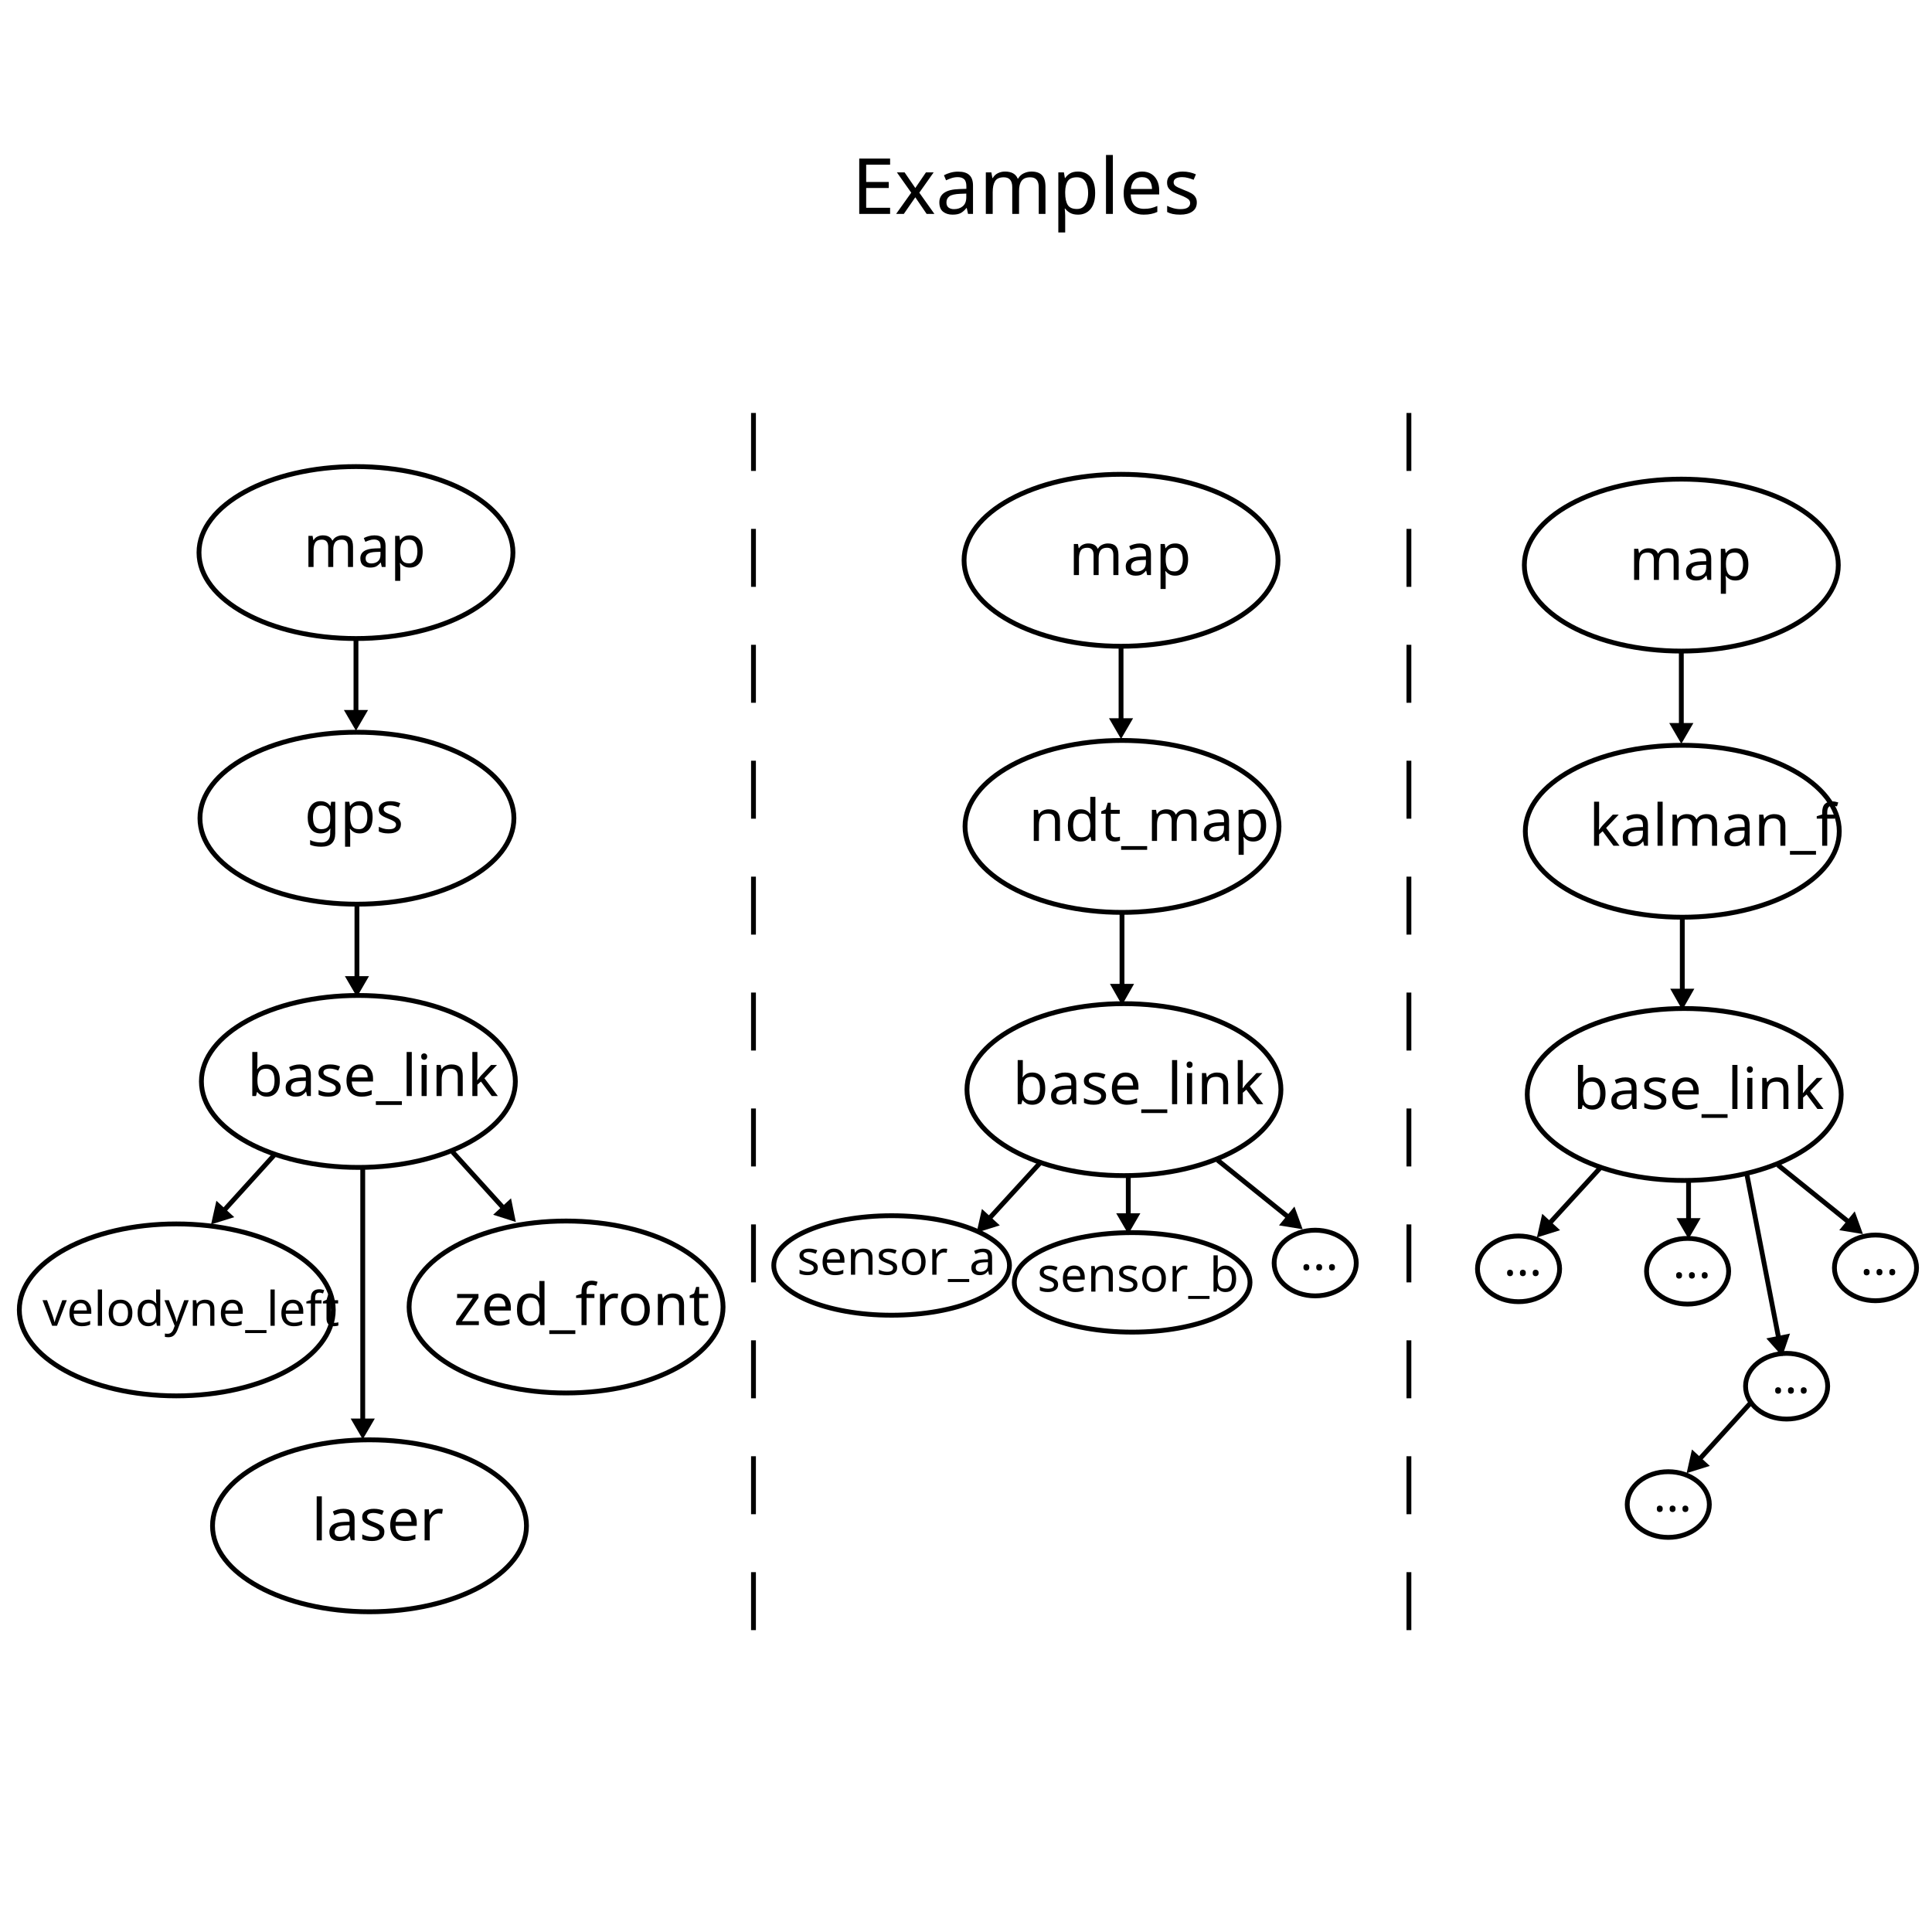
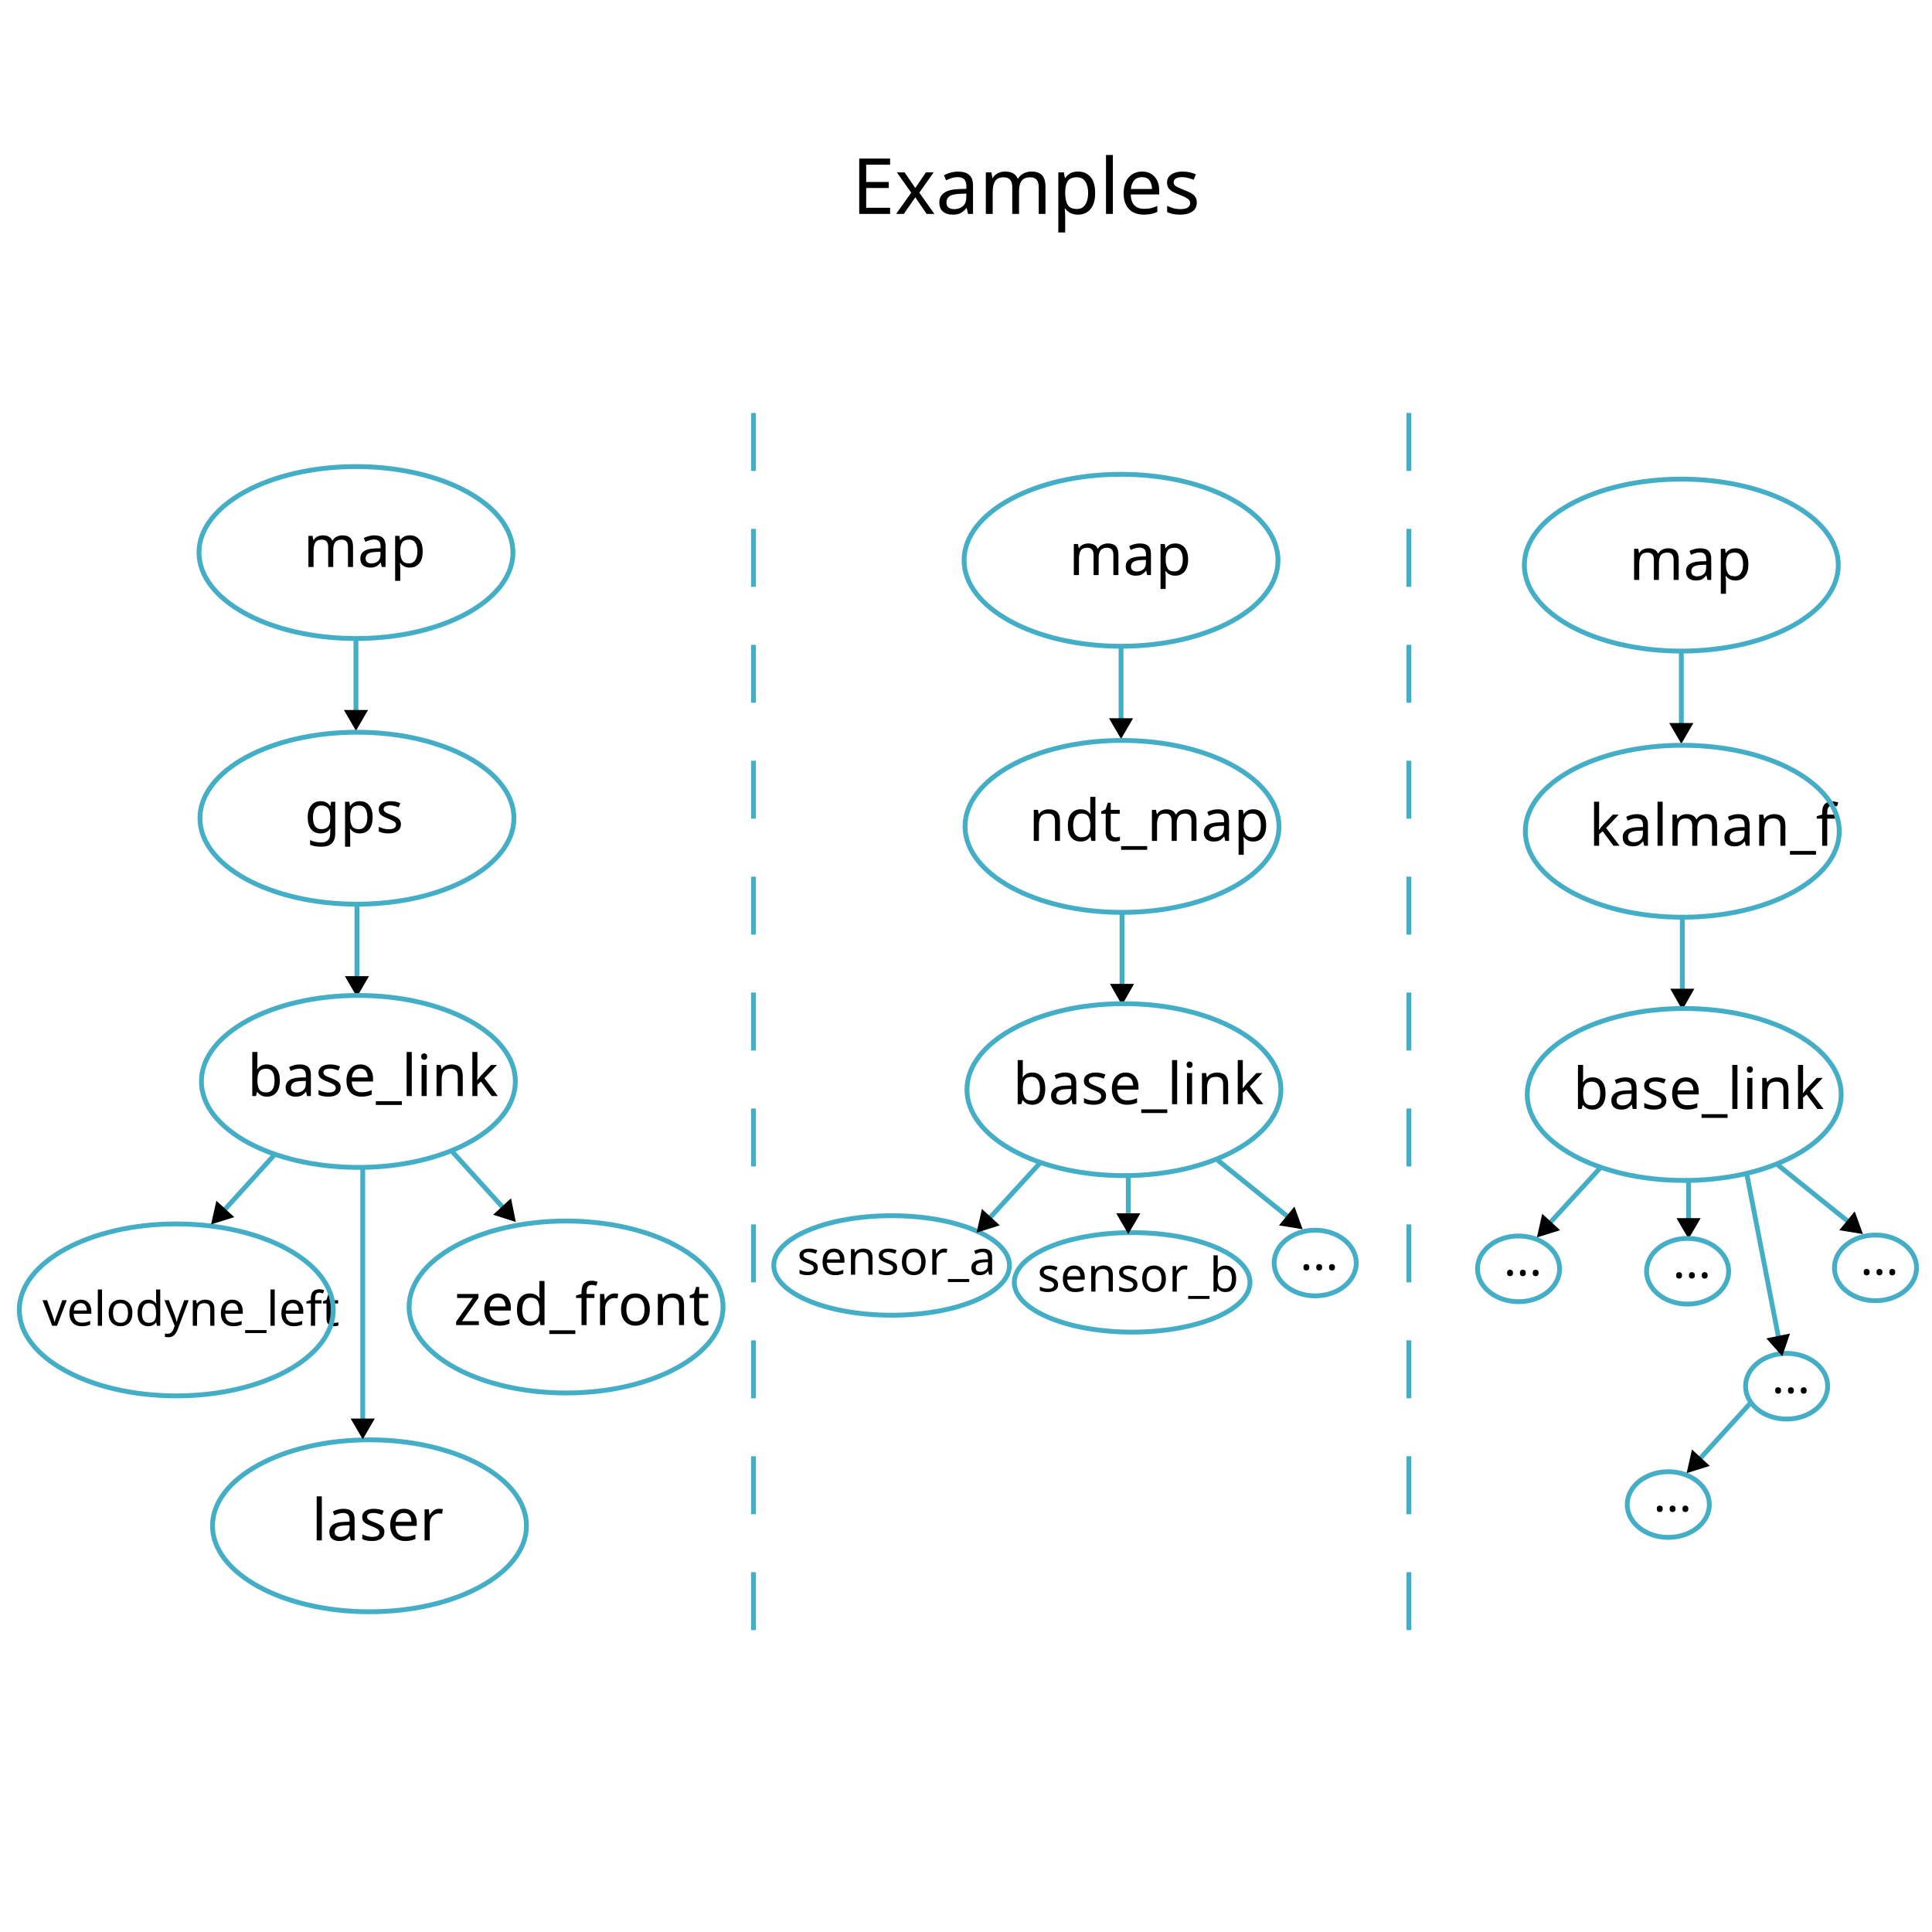
<svg xmlns="http://www.w3.org/2000/svg" version="1.1" id="Layer_1" x="0px" y="0px" viewBox="0 0 400 400" style="enable-background:new 0 0 400 400;" xml:space="preserve">
  <style type="text/css">
- 	.st0{fill:none;stroke:#000000;stroke-miterlimit:10;stroke-dasharray:12;}
+ 	.st0{fill:none;stroke:#43AEC5;stroke-miterlimit:10;stroke-dasharray:12;}
	.st1{font-family:'Calibri';}
	.st2{font-size:12px;}
- 	.st3{fill:none;stroke:#000000;stroke-miterlimit:10;}
+ 	.st3{fill:none;stroke:#43AEC5;stroke-miterlimit:10;}
	.st4{font-size:9.893px;}
	.st5{font-size:16.049px;}
</style>
  <line class="st0" x1="156" y1="85.5" x2="156" y2="347.3" />
  <text transform="matrix(1 0 0 1 62.8403 117.3853)" class="st1 st2">map</text>
  <ellipse class="st3" cx="73.7" cy="114.4" rx="32.5" ry="17.8" />
  <g>
    <g>
      <line class="st3" x1="73.7" y1="132.1" x2="73.7" y2="147.7" />
      <g>
        <polygon points="71.2,147 73.7,151.3 76.2,147    " />
      </g>
    </g>
  </g>
  <text transform="matrix(1 0 0 1 63.0487 172.4269)" class="st1 st2">gps</text>
  <ellipse class="st3" cx="73.9" cy="169.4" rx="32.5" ry="17.8" />
  <g>
    <g>
      <line class="st3" x1="73.9" y1="187.2" x2="73.9" y2="202.8" />
      <g>
        <polygon points="71.4,202.1 73.9,206.4 76.4,202.1    " />
      </g>
    </g>
  </g>
  <text transform="matrix(1 0 0 1 51.218 226.9269)" class="st1 st2">base_link</text>
  <ellipse class="st3" cx="74.2" cy="223.9" rx="32.5" ry="17.8" />
  <text transform="matrix(1 0 0 1 8.8013 274.4883)" class="st1 st4">velodyne_left</text>
  <ellipse class="st3" cx="36.5" cy="271.2" rx="32.5" ry="17.8" />
  <text transform="matrix(1 0 0 1 93.968 274.3436)" class="st1 st2">zed_front</text>
  <ellipse class="st3" cx="117.2" cy="270.6" rx="32.5" ry="17.8" />
  <text transform="matrix(1 0 0 1 64.5513 318.9269)" class="st1 st2">laser</text>
  <ellipse class="st3" cx="76.5" cy="315.9" rx="32.5" ry="17.8" />
  <g>
    <g>
      <line class="st3" x1="56.9" y1="239" x2="46.2" y2="250.8" />
      <g>
        <polygon points="44.8,248.6 43.7,253.5 48.5,252    " />
      </g>
    </g>
  </g>
  <g>
    <g>
      <line class="st3" x1="75.1" y1="241.4" x2="75.1" y2="294.4" />
      <g>
        <polygon points="72.6,293.7 75.1,298 77.6,293.7    " />
      </g>
    </g>
  </g>
  <g>
    <g>
      <line class="st3" x1="93.7" y1="238.5" x2="104.4" y2="250.3" />
      <g>
        <polygon points="102.1,251.5 106.8,253 105.8,248.1    " />
      </g>
    </g>
  </g>
  <text transform="matrix(1 0 0 1 221.3083 119.0622)" class="st1 st2">map</text>
  <ellipse class="st3" cx="232.1" cy="116" rx="32.5" ry="17.8" />
  <g>
    <g>
      <line class="st3" x1="232.1" y1="133.8" x2="232.1" y2="149.4" />
      <g>
        <polygon points="229.6,148.7 232.1,153 234.6,148.7    " />
      </g>
    </g>
  </g>
  <text transform="matrix(1 0 0 1 213.0167 174.1039)" class="st1 st2">ndt_map</text>
  <ellipse class="st3" cx="232.3" cy="171.1" rx="32.5" ry="17.8" />
  <g>
    <g>
      <line class="st3" x1="232.3" y1="188.8" x2="232.3" y2="204.5" />
      <g>
        <polygon points="229.8,203.7 232.3,208.1 234.8,203.7    " />
      </g>
    </g>
  </g>
  <text transform="matrix(1 0 0 1 209.686 228.6039)" class="st1 st2">base_link</text>
  <ellipse class="st3" cx="232.7" cy="225.6" rx="32.5" ry="17.8" />
  <text transform="matrix(1 0 0 1 165.0193 263.9152)" class="st1 st4">sensor_a</text>
  <ellipse class="st3" cx="184.6" cy="262" rx="24.4" ry="10.3" />
  <text transform="matrix(1 0 0 1 214.7693 267.4152)" class="st1 st4">sensor_b</text>
  <ellipse class="st3" cx="234.4" cy="265.5" rx="24.4" ry="10.3" />
  <text transform="matrix(1 0 0 1 269.1443 262.9152)" class="st1 st4">...</text>
  <ellipse class="st3" cx="272.3" cy="261.5" rx="8.5" ry="6.8" />
  <g>
    <g>
      <line class="st3" x1="215.4" y1="240.7" x2="204.6" y2="252.5" />
      <g>
        <polygon points="203.3,250.3 202.2,255.2 207,253.7    " />
      </g>
    </g>
  </g>
  <g>
    <g>
      <line class="st3" x1="233.6" y1="243.1" x2="233.6" y2="251.9" />
      <g>
        <polygon points="231.1,251.2 233.6,255.5 236.1,251.2    " />
      </g>
    </g>
  </g>
  <g>
    <g>
      <line class="st3" x1="252.1" y1="240.2" x2="267" y2="252.2" />
      <g>
        <polygon points="264.8,253.7 269.7,254.5 268,249.8    " />
      </g>
    </g>
  </g>
  <text transform="matrix(1 0 0 1 176.3332 44.2845)" class="st1 st5">Examples</text>
  <line class="st0" x1="291.7" y1="85.5" x2="291.7" y2="347.3" />
  <text transform="matrix(1 0 0 1 337.3083 120.0622)" class="st1 st2">map</text>
  <ellipse class="st3" cx="348.1" cy="117" rx="32.5" ry="17.8" />
  <g>
    <g>
      <line class="st3" x1="348.1" y1="134.8" x2="348.1" y2="150.4" />
      <g>
        <polygon points="345.6,149.7 348.1,154 350.6,149.7    " />
      </g>
    </g>
  </g>
  <text transform="matrix(1 0 0 1 329.0167 175.1039)" class="st1 st2">kalman_f</text>
  <ellipse class="st3" cx="348.3" cy="172.1" rx="32.5" ry="17.8" />
  <g>
    <g>
      <line class="st3" x1="348.3" y1="189.8" x2="348.3" y2="205.5" />
      <g>
        <polygon points="345.8,204.7 348.3,209.1 350.8,204.7    " />
      </g>
    </g>
  </g>
  <text transform="matrix(1 0 0 1 325.686 229.6039)" class="st1 st2">base_link</text>
  <ellipse class="st3" cx="348.7" cy="226.6" rx="32.5" ry="17.8" />
  <text transform="matrix(1 0 0 1 385.1443 263.9152)" class="st1 st4">...</text>
  <ellipse class="st3" cx="388.3" cy="262.5" rx="8.5" ry="6.8" />
  <g>
    <g>
      <line class="st3" x1="331.4" y1="241.7" x2="320.6" y2="253.5" />
      <g>
        <polygon points="319.3,251.3 318.2,256.2 323,254.7    " />
      </g>
    </g>
  </g>
  <g>
    <g>
      <line class="st3" x1="349.6" y1="244.1" x2="349.6" y2="252.9" />
      <g>
        <polygon points="347.1,252.2 349.6,256.5 352.1,252.2    " />
      </g>
    </g>
  </g>
  <g>
    <g>
      <line class="st3" x1="368.1" y1="241.2" x2="383" y2="253.2" />
      <g>
        <polygon points="380.8,254.7 385.7,255.5 384,250.8    " />
      </g>
    </g>
  </g>
  <text transform="matrix(1 0 0 1 346.3109 264.5819)" class="st1 st4">...</text>
  <ellipse class="st3" cx="349.4" cy="263.2" rx="8.5" ry="6.8" />
  <text transform="matrix(1 0 0 1 366.8109 288.4152)" class="st1 st4">...</text>
  <ellipse class="st3" cx="369.9" cy="287" rx="8.5" ry="6.8" />
  <text transform="matrix(1 0 0 1 311.3109 264.0819)" class="st1 st4">...</text>
  <ellipse class="st3" cx="314.4" cy="262.7" rx="8.5" ry="6.8" />
  <g>
    <g>
      <line class="st3" x1="362.4" y1="290.5" x2="351.6" y2="302.4" />
      <g>
        <polygon points="350.3,300.1 349.2,305 354,303.5    " />
      </g>
    </g>
  </g>
  <text transform="matrix(1 0 0 1 342.3109 312.9152)" class="st1 st4">...</text>
  <ellipse class="st3" cx="345.4" cy="311.5" rx="8.5" ry="6.8" />
  <g>
    <g>
      <line class="st3" x1="361.7" y1="243.3" x2="368.3" y2="277.3" />
      <g>
        <polygon points="365.7,277.1 369,280.8 370.6,276.1    " />
      </g>
    </g>
  </g>
</svg>
